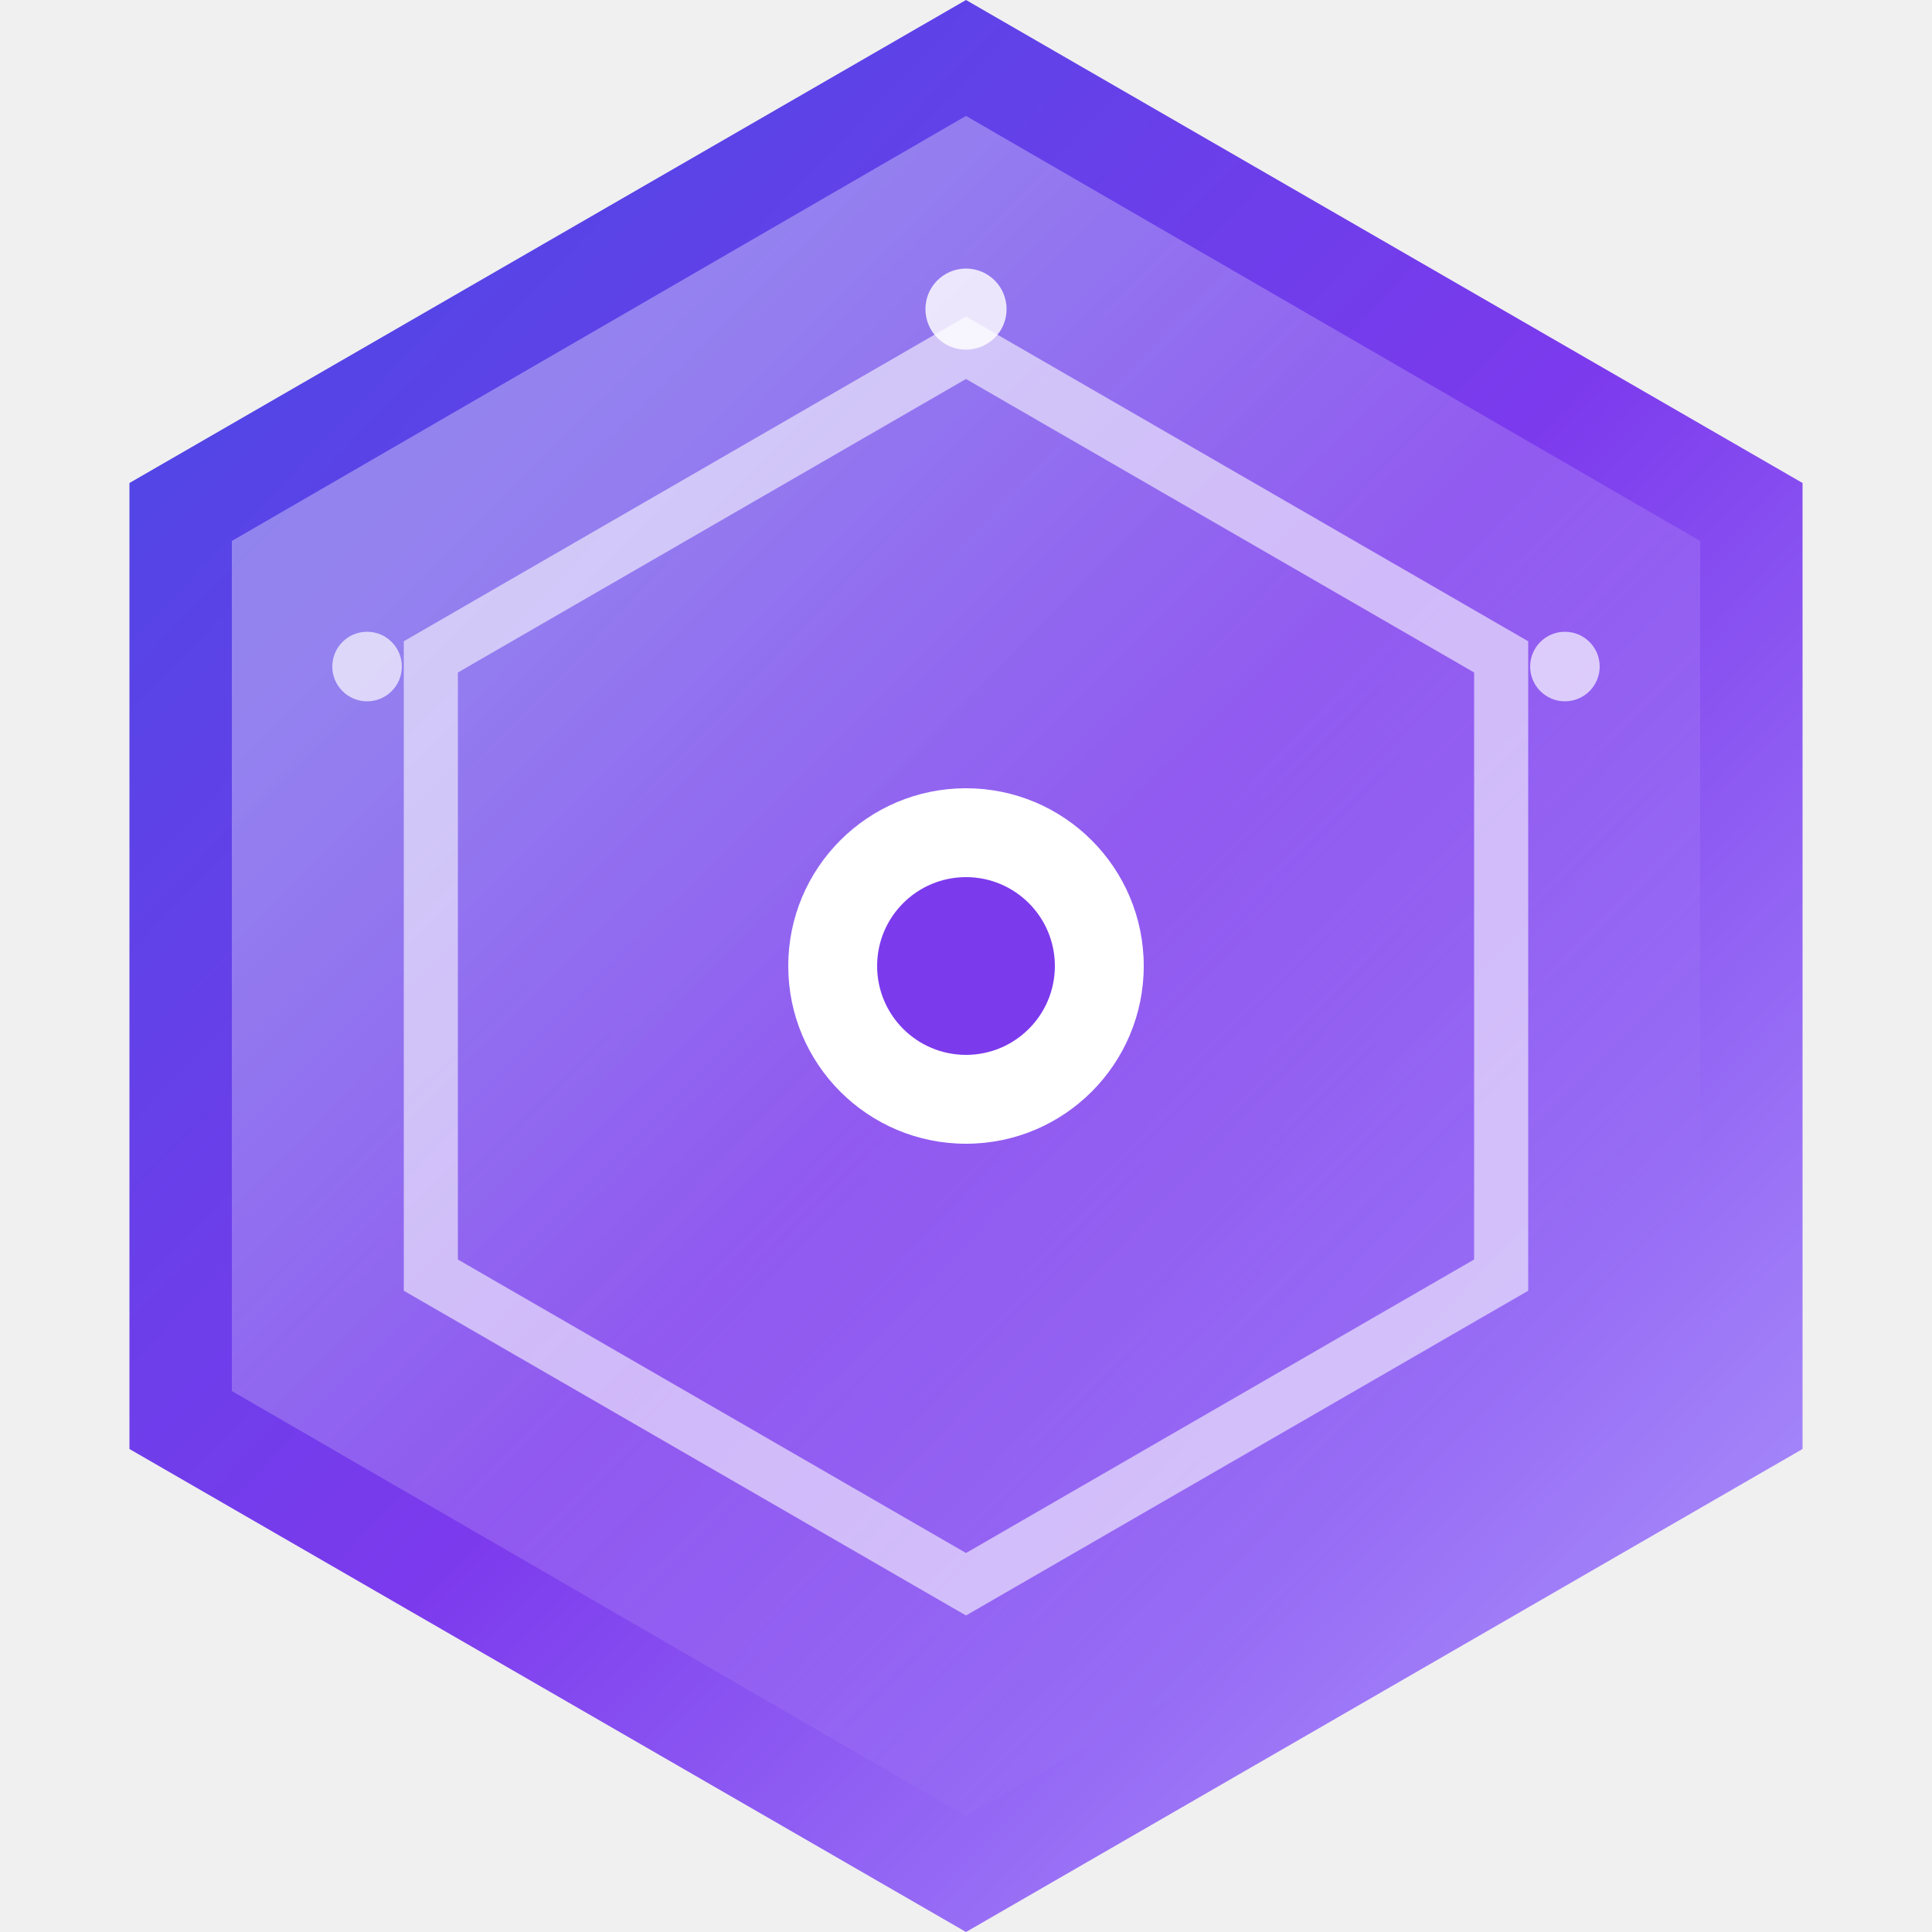
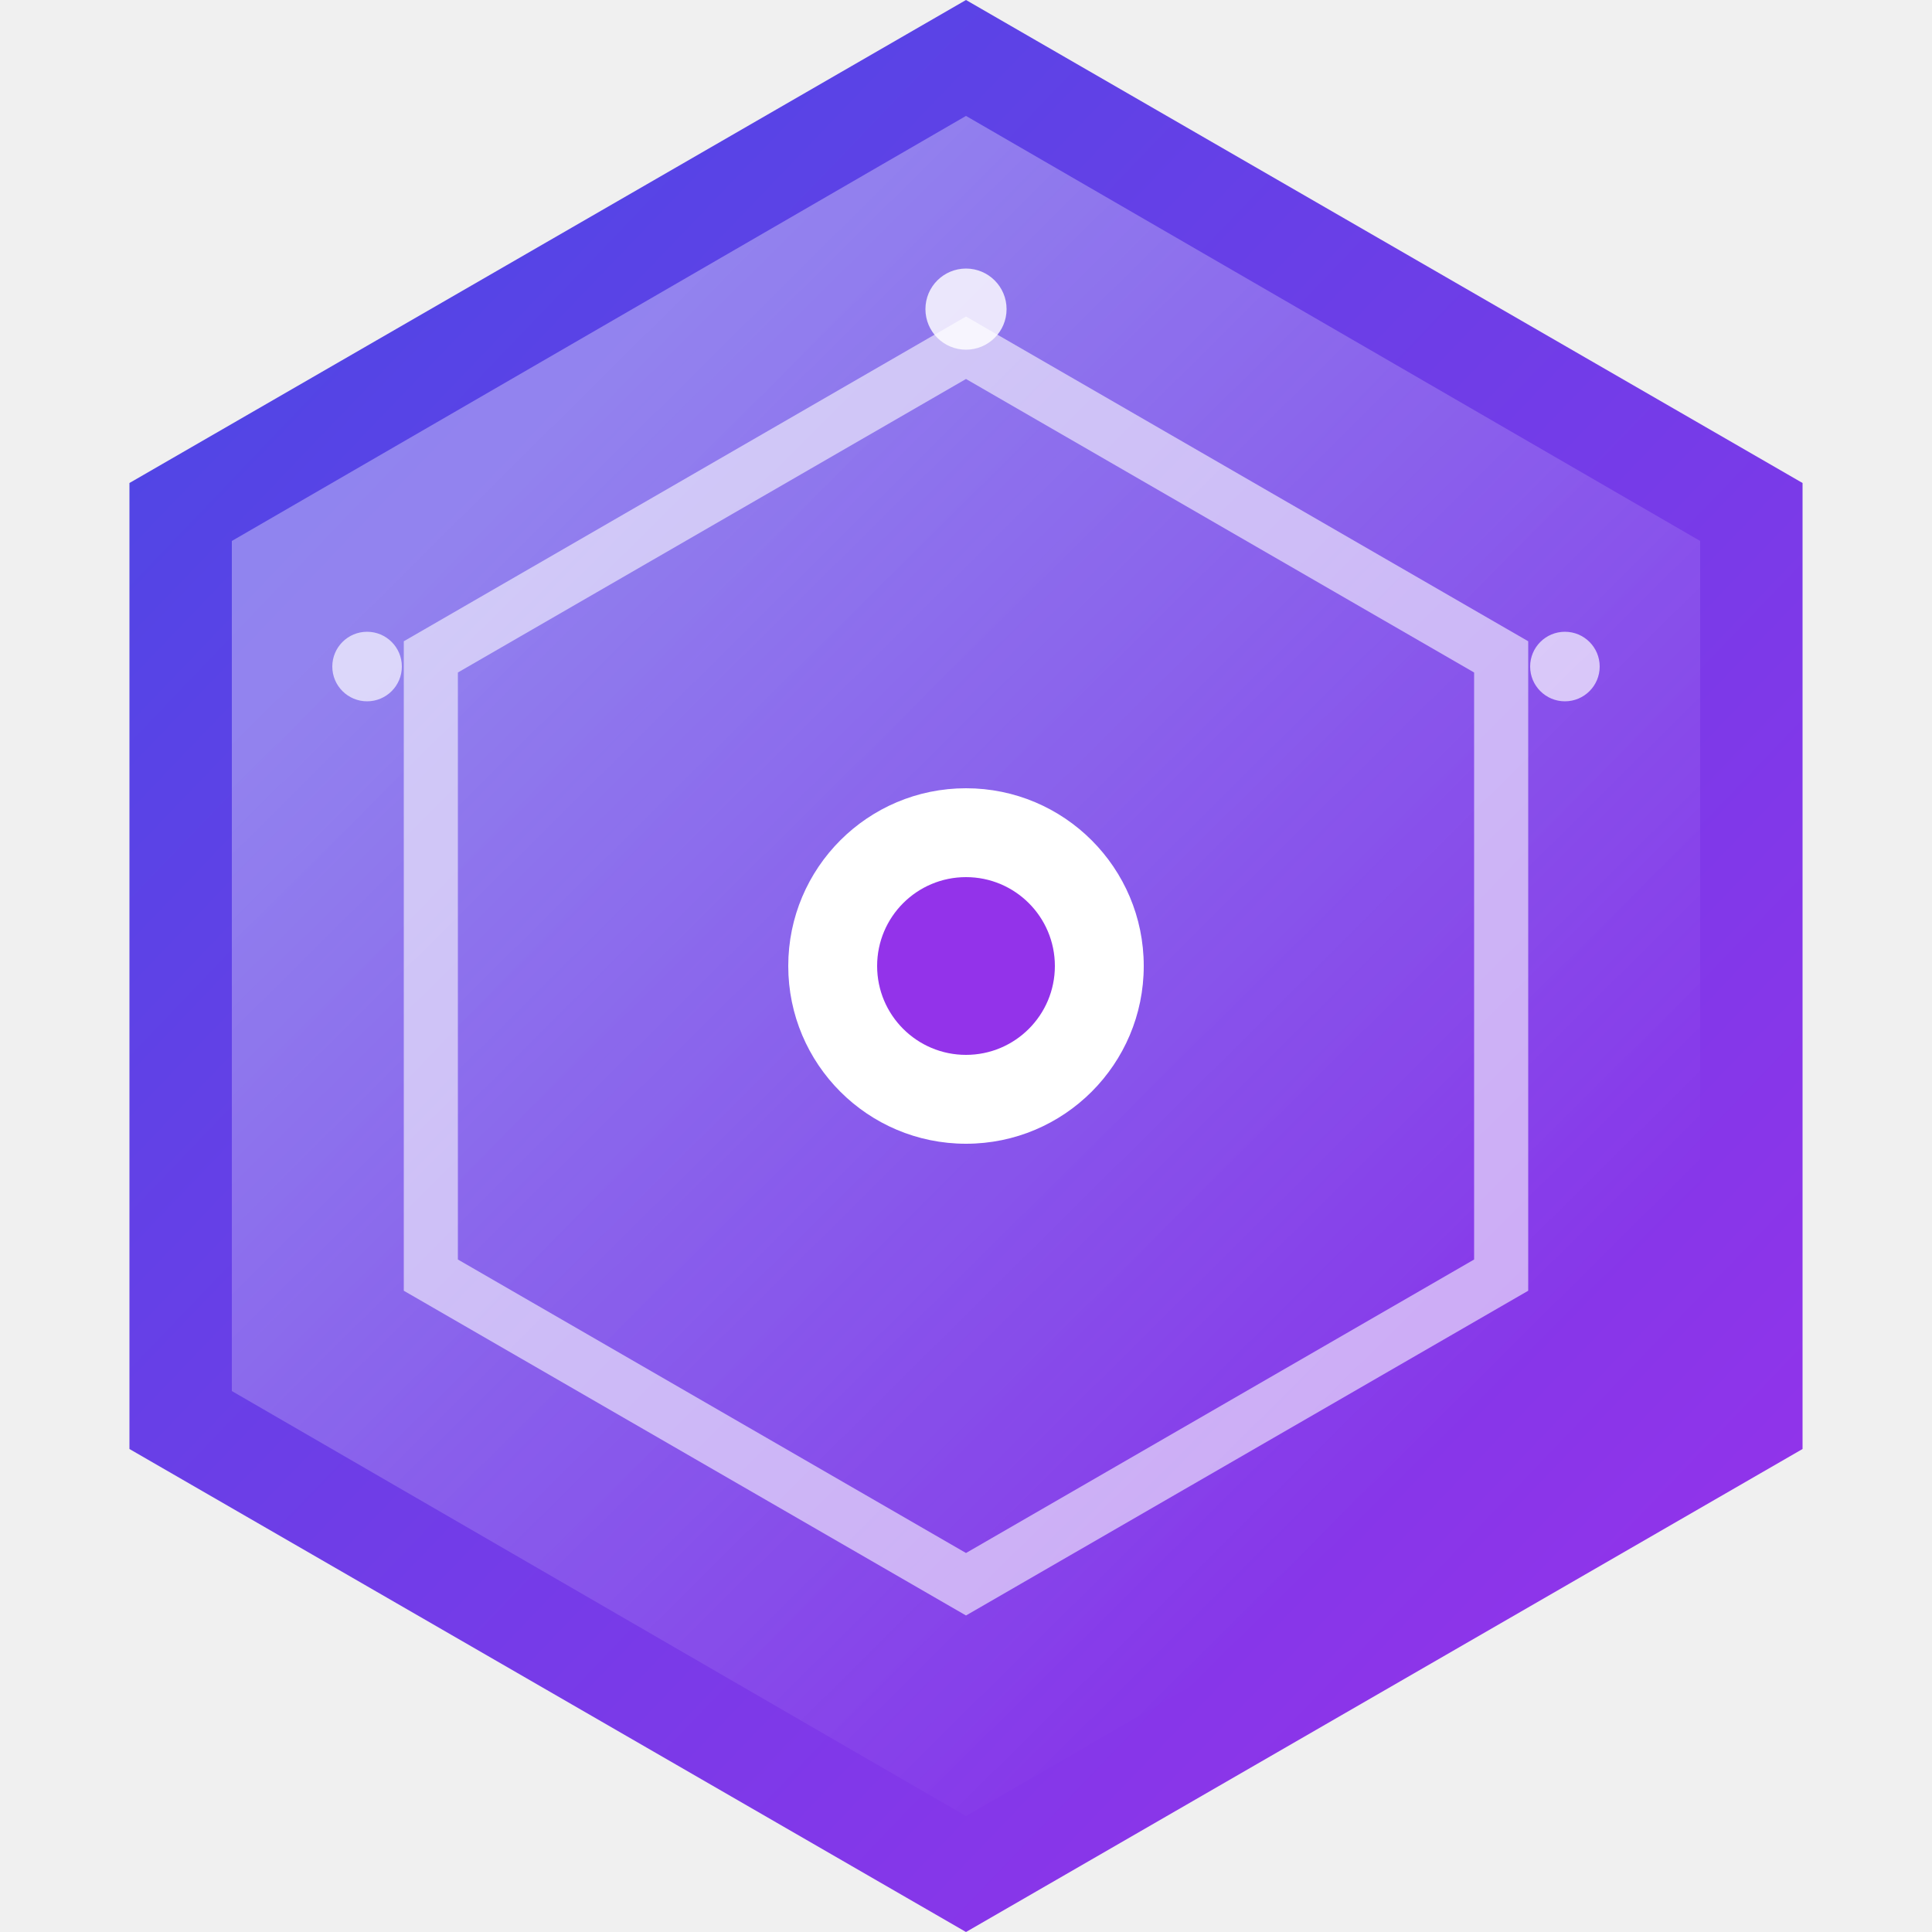
<svg xmlns="http://www.w3.org/2000/svg" width="512" height="512" viewBox="0 0 100 100" fill="none">
  <defs>
    <linearGradient id="baseGradient" x1="12%" y1="8%" x2="88%" y2="92%">
      <stop offset="0%" stop-color="#4F46E5" />
-       <stop offset="52%" stop-color="#7C3AED" />
-       <stop offset="100%" stop-color="#A78BFA" />
+       <stop offset="100%" stop-color="#9333EA" />
    </linearGradient>
    <linearGradient id="shineGradient" x1="22%" y1="18%" x2="78%" y2="82%">
      <stop offset="0%" stop-color="#FFFFFF" stop-opacity="0.34" />
      <stop offset="100%" stop-color="#FFFFFF" stop-opacity="0" />
    </linearGradient>
  </defs>
  <polygon points="50,0 93.3,25 93.3,75 50,100 6.7,75 6.7,25" fill="url(#baseGradient)" />
  <polygon points="50,6 88,28 88,72 50,94 12,72 12,28" fill="url(#shineGradient)" />
  <polygon points="50,18 77.7,34 77.7,66 50,82 22.3,66 22.3,34" fill="none" stroke="white" stroke-width="2.8" stroke-opacity="0.58" />
  <circle cx="50" cy="50" r="9.2" fill="white" />
-   <circle cx="50" cy="50" r="4.6" fill="#7C3AED" />
+   <circle cx="50" cy="50" r="4.6" fill="#9333EA" />
  <circle cx="50" cy="16" r="2.1" fill="white" fill-opacity="0.82" />
  <circle cx="81" cy="34.5" r="1.8" fill="white" fill-opacity="0.68" />
  <circle cx="19" cy="34.5" r="1.8" fill="white" fill-opacity="0.68" />
</svg>
